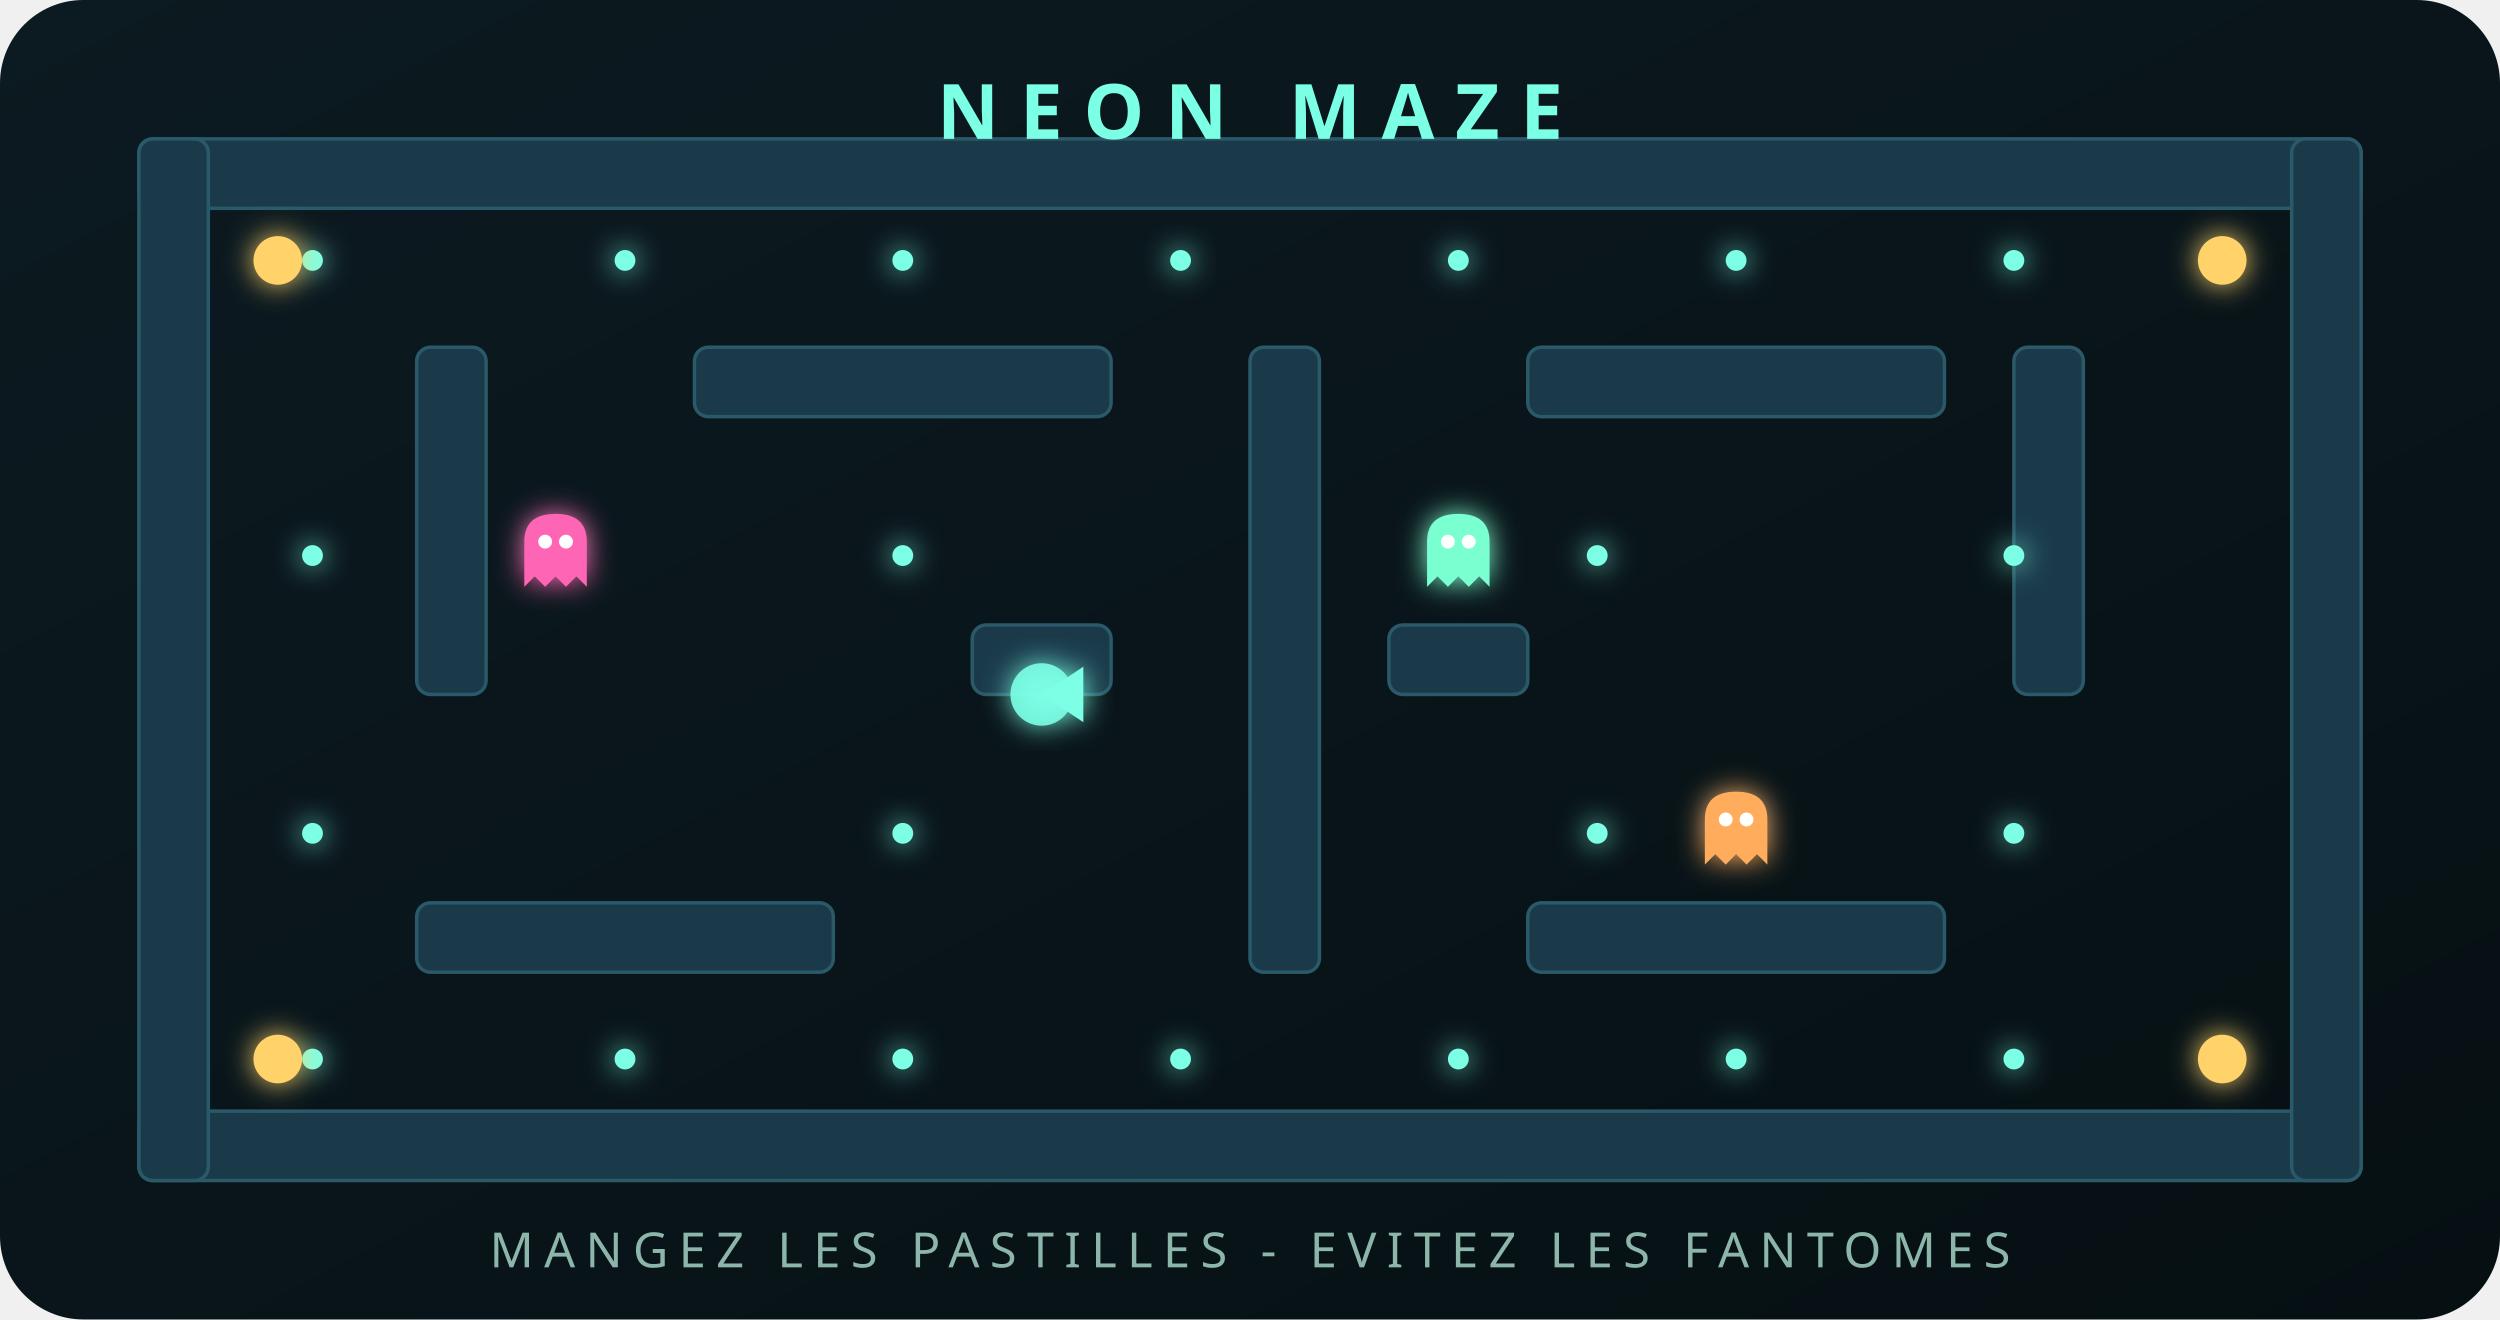
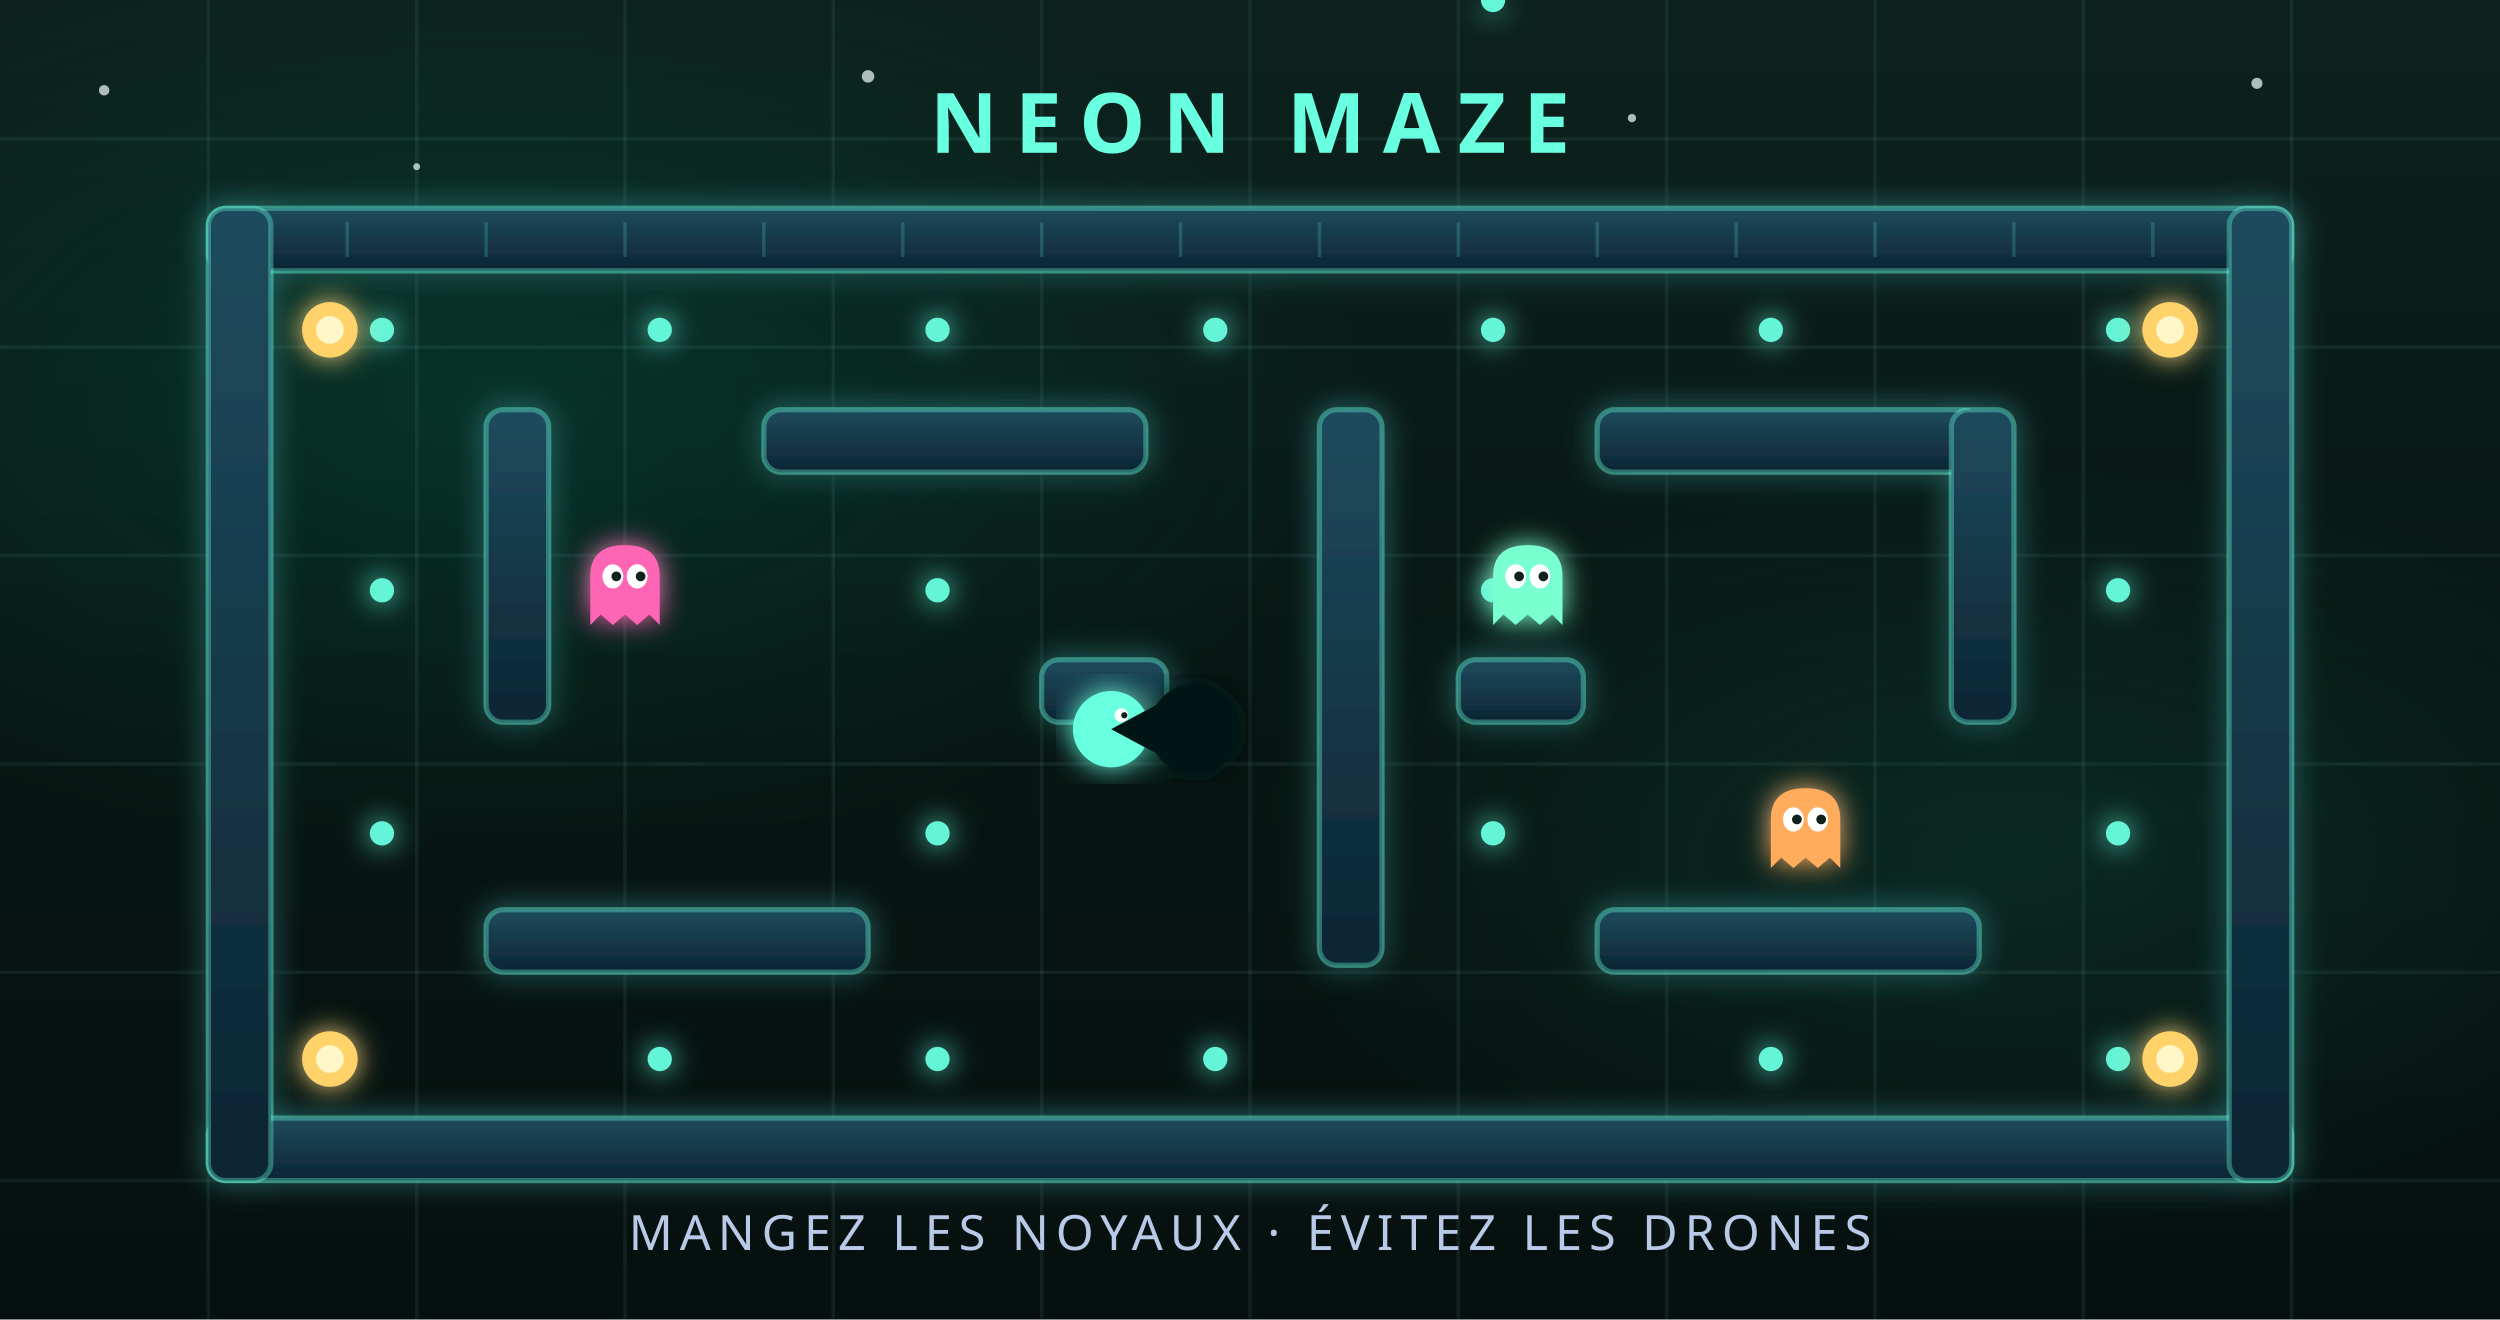
<svg xmlns="http://www.w3.org/2000/svg" viewBox="0 0 720 380" role="img" aria-labelledby="title desc">
  <defs>
-     <linearGradient id="bg" x1="0" y1="0" x2="1" y2="1">
-       <stop offset="0" stop-color="#0c1a21" />
-       <stop offset="1" stop-color="#061013" />
+     <linearGradient id="bg" x1="0" y1="0" x2="0" y2="1">
+       <stop offset="0" stop-color="#0c211d" />
+       <stop offset="0.52" stop-color="#071713" />
+       <stop offset="1" stop-color="#06100f" />
    </linearGradient>
-     <filter id="glow" x="-40%" y="-40%" width="180%" height="180%">
+     <radialGradient id="neb1" cx="20%" cy="30%" r="35%">
+       <stop offset="0" stop-color="#00e0a5" stop-opacity="0.12" />
+       <stop offset="1" stop-color="#00e0a5" stop-opacity="0" />
+     </radialGradient>
+     <radialGradient id="neb2" cx="80%" cy="65%" r="30%">
+       <stop offset="0" stop-color="#24b99b" stop-opacity="0.12" />
+       <stop offset="1" stop-color="#24b99b" stop-opacity="0" />
+     </radialGradient>
+     <linearGradient id="wall" x1="0" y1="0" x2="0" y2="1">
+       <stop offset="0" stop-color="#1e4b5d" />
+       <stop offset="1" stop-color="#0d2533" />
+     </linearGradient>
+     <filter id="glow">
      <feGaussianBlur stdDeviation="4" result="b" />
      <feMerge>
        <feMergeNode in="b" />
        <feMergeNode in="SourceGraphic" />
      </feMerge>
    </filter>
  </defs>
-   <rect width="720" height="380" rx="24" fill="url(#bg)" />
-   <g fill="#1a3a4a" stroke="#2a5a6a" stroke-width="1">
-     <rect x="40" y="40" width="640" height="20" rx="4" />
-     <rect x="40" y="320" width="640" height="20" rx="4" />
-     <rect x="40" y="40" width="20" height="300" rx="4" />
-     <rect x="660" y="40" width="20" height="300" rx="4" />
-     <rect x="120" y="100" width="20" height="100" rx="4" />
-     <rect x="200" y="100" width="120" height="20" rx="4" />
-     <rect x="360" y="100" width="20" height="180" rx="4" />
-     <rect x="440" y="100" width="120" height="20" rx="4" />
-     <rect x="580" y="100" width="20" height="100" rx="4" />
-     <rect x="120" y="260" width="120" height="20" rx="4" />
-     <rect x="440" y="260" width="120" height="20" rx="4" />
-     <rect x="280" y="180" width="40" height="20" rx="4" />
-     <rect x="400" y="180" width="40" height="20" rx="4" />
+   <rect width="720" height="380" fill="url(#bg)" />
+   <rect width="720" height="380" fill="url(#neb1)" />
+   <rect width="720" height="380" fill="url(#neb2)" />
+   <g stroke="#9bfff0" stroke-opacity="0.07" stroke-width="1">
+     <path d="M0 40H720M0 100H720M0 160H720M0 220H720M0 280H720M0 340H720" />
+     <path d="M60 0V380M120 0V380M180 0V380M240 0V380M300 0V380M360 0V380M420 0V380M480 0V380M540 0V380M600 0V380M660 0V380" />
  </g>
-   <g fill="#7bffe5" filter="url(#glow)">
-     <circle cx="90" cy="75" r="3" />
-     <circle cx="180" cy="75" r="3" />
-     <circle cx="260" cy="75" r="3" />
-     <circle cx="340" cy="75" r="3" />
-     <circle cx="420" cy="75" r="3" />
-     <circle cx="500" cy="75" r="3" />
-     <circle cx="580" cy="75" r="3" />
-     <circle cx="90" cy="160" r="3" />
-     <circle cx="260" cy="160" r="3" />
-     <circle cx="460" cy="160" r="3" />
-     <circle cx="580" cy="160" r="3" />
-     <circle cx="90" cy="240" r="3" />
-     <circle cx="260" cy="240" r="3" />
-     <circle cx="460" cy="240" r="3" />
-     <circle cx="580" cy="240" r="3" />
-     <circle cx="90" cy="305" r="3" />
-     <circle cx="180" cy="305" r="3" />
-     <circle cx="260" cy="305" r="3" />
-     <circle cx="340" cy="305" r="3" />
-     <circle cx="420" cy="305" r="3" />
-     <circle cx="500" cy="305" r="3" />
-     <circle cx="580" cy="305" r="3" />
+   <g fill="#f2fffc" opacity="0.7">
+     <circle cx="30" cy="26" r="1.5" />
+     <circle cx="120" cy="48" r="1" />
+     <circle cx="250" cy="22" r="1.8" />
+     <circle cx="470" cy="34" r="1.2" />
+     <circle cx="650" cy="24" r="1.6" />
  </g>
-   <g fill="#ffd36b" filter="url(#glow)">
-     <circle cx="80" cy="75" r="7" />
-     <circle cx="640" cy="75" r="7" />
-     <circle cx="80" cy="305" r="7" />
-     <circle cx="640" cy="305" r="7" />
+   <text x="360" y="44" text-anchor="middle" fill="#69ffe1" font-family="system-ui,'Space Grotesk',sans-serif" font-weight="800" font-size="24" letter-spacing="5">NEON MAZE</text>
+   <g filter="url(#glow)">
+     <g fill="url(#wall)" stroke="#69ffe1" stroke-opacity="0.35" stroke-width="1.5">
+       <rect x="60" y="60" width="600" height="18" rx="5" />
+       <rect x="60" y="322" width="600" height="18" rx="5" />
+       <rect x="60" y="60" width="18" height="280" rx="5" />
+       <rect x="642" y="60" width="18" height="280" rx="5" />
+       <rect x="140" y="118" width="18" height="90" rx="5" />
+       <rect x="220" y="118" width="110" height="18" rx="5" />
+       <rect x="380" y="118" width="18" height="160" rx="5" />
+       <rect x="460" y="118" width="110" height="18" rx="5" />
+       <rect x="562" y="118" width="18" height="90" rx="5" />
+       <rect x="140" y="262" width="110" height="18" rx="5" />
+       <rect x="460" y="262" width="110" height="18" rx="5" />
+       <rect x="300" y="190" width="36" height="18" rx="5" />
+       <rect x="420" y="190" width="36" height="18" rx="5" />
+     </g>
+     <g stroke="#69ffe1" stroke-opacity="0.18" stroke-width="1">
+       <line x1="90" y1="69" x2="90" y2="69" />
+       <path d="M100 64v10 M140 64v10 M180 64v10 M220 64v10 M260 64v10 M300 64v10 M340 64v10 M380 64v10 M420 64v10 M460 64v10 M500 64v10 M540 64v10 M580 64v10 M620 64v10" />
+     </g>
  </g>
-   <g transform="translate(300 200)" filter="url(#glow)">
-     <path d="M0 0 L12 -8 L12 8 Z" fill="#7bffe5" />
-     <circle cx="0" cy="0" r="9" fill="#7bffe5" opacity="0.9" />
+   <g fill="#69ffe1" filter="url(#glow)" opacity="0.95">
+     <circle cx="110" cy="95" r="3.5" />
+     <circle cx="190" cy="95" r="3.5" />
+     <circle cx="270" cy="95" r="3.5" />
+     <circle cx="350" cy="95" r="3.5" />
+     <circle cx="430" cy="95" r="3.5" />
+     <circle cx="510" cy="95" r="3.5" />
+     <circle cx="610" cy="95" r="3.5" />
+     <circle cx="110" cy="170" r="3.5" />
+     <circle cx="270" cy="170" r="3.5" />
+     <circle cx="430" cy="170" r="3.5" />
+     <circle cx="610" cy="170" r="3.5" />
+     <circle cx="110" cy="240" r="3.5" />
+     <circle cx="270" cy="240" r="3.5" />
+     <circle cx="430" cy="240" r="3.5" />
+     <circle cx="610" cy="240" r="3.5" />
+     <circle cx="190" cy="305" r="3.5" />
+     <circle cx="270" cy="305" r="3.5" />
+     <circle cx="350" cy="305" r="3.5" />
+     <circle cx="430" y="305" r="3.5" />
+     <circle cx="510" cy="305" r="3.5" />
+     <circle cx="610" cy="305" r="3.5" />
  </g>
  <g filter="url(#glow)">
-     <g transform="translate(160 160)">
-       <path d="M-9 9 L-9 -4 Q-9 -12 0 -12 Q9 -12 9 -4 L9 9 L6 6 L3 9 L0 6 L-3 9 L-6 6 Z" fill="#ff65b5" />
-       <circle cx="-3" cy="-4" r="2" fill="#fff" />
-       <circle cx="3" cy="-4" r="2" fill="#fff" />
+     <circle cx="95" cy="95" r="8" fill="#ffd36b" />
+     <circle cx="95" cy="95" r="4" fill="#fff7c8" />
+     <circle cx="625" cy="95" r="8" fill="#ffd36b" />
+     <circle cx="625" cy="95" r="4" fill="#fff7c8" />
+     <circle cx="95" cy="305" r="8" fill="#ffd36b" />
+     <circle cx="95" cy="305" r="4" fill="#fff7c8" />
+     <circle cx="625" cy="305" r="8" fill="#ffd36b" />
+     <circle cx="625" cy="305" r="4" fill="#fff7c8" />
+   </g>
+   <g transform="translate(320,210)" filter="url(#glow)">
+     <circle cx="0" cy="0" r="11" fill="#69ffe1" />
+     <path d="M0 0 L13 -7 A13 13 0 1 1 13 7 Z" fill="#061412" />
+     <circle cx="3" cy="-4" r="2" fill="#fff" />
+     <circle cx="3.8" cy="-4" r="0.9" fill="#10201c" />
+   </g>
+   <g filter="url(#glow)">
+     <g transform="translate(180,170)">
+       <path d="M-10 10 L-10 -4 Q-10 -13 0 -13 Q10 -13 10 -4 L10 10 L7 7 L3.5 10 L0 7 L-3.5 10 L-7 7 Z" fill="#ff65b5" />
+       <ellipse cx="-3.5" cy="-4" rx="3" ry="3.5" fill="#fff" />
+       <ellipse cx="3.5" cy="-4" rx="3" ry="3.5" fill="#fff" />
+       <circle cx="-2.5" cy="-4" r="1.4" fill="#10201c" />
+       <circle cx="4.5" cy="-4" r="1.4" fill="#10201c" />
    </g>
-     <g transform="translate(500 240)">
-       <path d="M-9 9 L-9 -4 Q-9 -12 0 -12 Q9 -12 9 -4 L9 9 L6 6 L3 9 L0 6 L-3 9 L-6 6 Z" fill="#ffad5c" />
-       <circle cx="-3" cy="-4" r="2" fill="#fff" />
-       <circle cx="3" cy="-4" r="2" fill="#fff" />
+     <g transform="translate(520,240)">
+       <path d="M-10 10 L-10 -4 Q-10 -13 0 -13 Q10 -13 10 -4 L10 10 L7 7 L3.5 10 L0 7 L-3.5 10 L-7 7 Z" fill="#ffad5c" />
+       <ellipse cx="-3.5" cy="-4" rx="3" ry="3.5" fill="#fff" />
+       <ellipse cx="3.5" cy="-4" rx="3" ry="3.5" fill="#fff" />
+       <circle cx="-2.5" cy="-4" r="1.4" fill="#10201c" />
+       <circle cx="4.5" cy="-4" r="1.4" fill="#10201c" />
    </g>
-     <g transform="translate(420 160)">
-       <path d="M-9 9 L-9 -4 Q-9 -12 0 -12 Q9 -12 9 -4 L9 9 L6 6 L3 9 L0 6 L-3 9 L-6 6 Z" fill="#79ffd0" />
-       <circle cx="-3" cy="-4" r="2" fill="#fff" />
-       <circle cx="3" cy="-4" r="2" fill="#fff" />
+     <g transform="translate(440,170)">
+       <path d="M-10 10 L-10 -4 Q-10 -13 0 -13 Q10 -13 10 -4 L10 10 L7 7 L3.5 10 L0 7 L-3.5 10 L-7 7 Z" fill="#79ffd0" />
+       <ellipse cx="-3.5" cy="-4" rx="3" ry="3.5" fill="#fff" />
+       <ellipse cx="3.5" cy="-4" rx="3" ry="3.5" fill="#fff" />
+       <circle cx="-2.5" cy="-4" r="1.4" fill="#10201c" />
+       <circle cx="4.5" cy="-4" r="1.4" fill="#10201c" />
    </g>
  </g>
-   <text x="360" y="40" text-anchor="middle" fill="#7bffe5" font-family="system-ui,sans-serif" font-weight="800" font-size="22" letter-spacing="6">NEON MAZE</text>
-   <text x="360" y="365" text-anchor="middle" fill="#8db6aa" font-family="system-ui,sans-serif" font-size="14" letter-spacing="3">MANGEZ LES PASTILLES - EVITEZ LES FANTOMES</text>
+   <text x="360" y="360" text-anchor="middle" fill="#b9c9e8" font-family="system-ui,'Space Grotesk',sans-serif" font-size="14" letter-spacing="2">MANGEZ LES NOYAUX · ÉVITEZ LES DRONES</text>
</svg>
